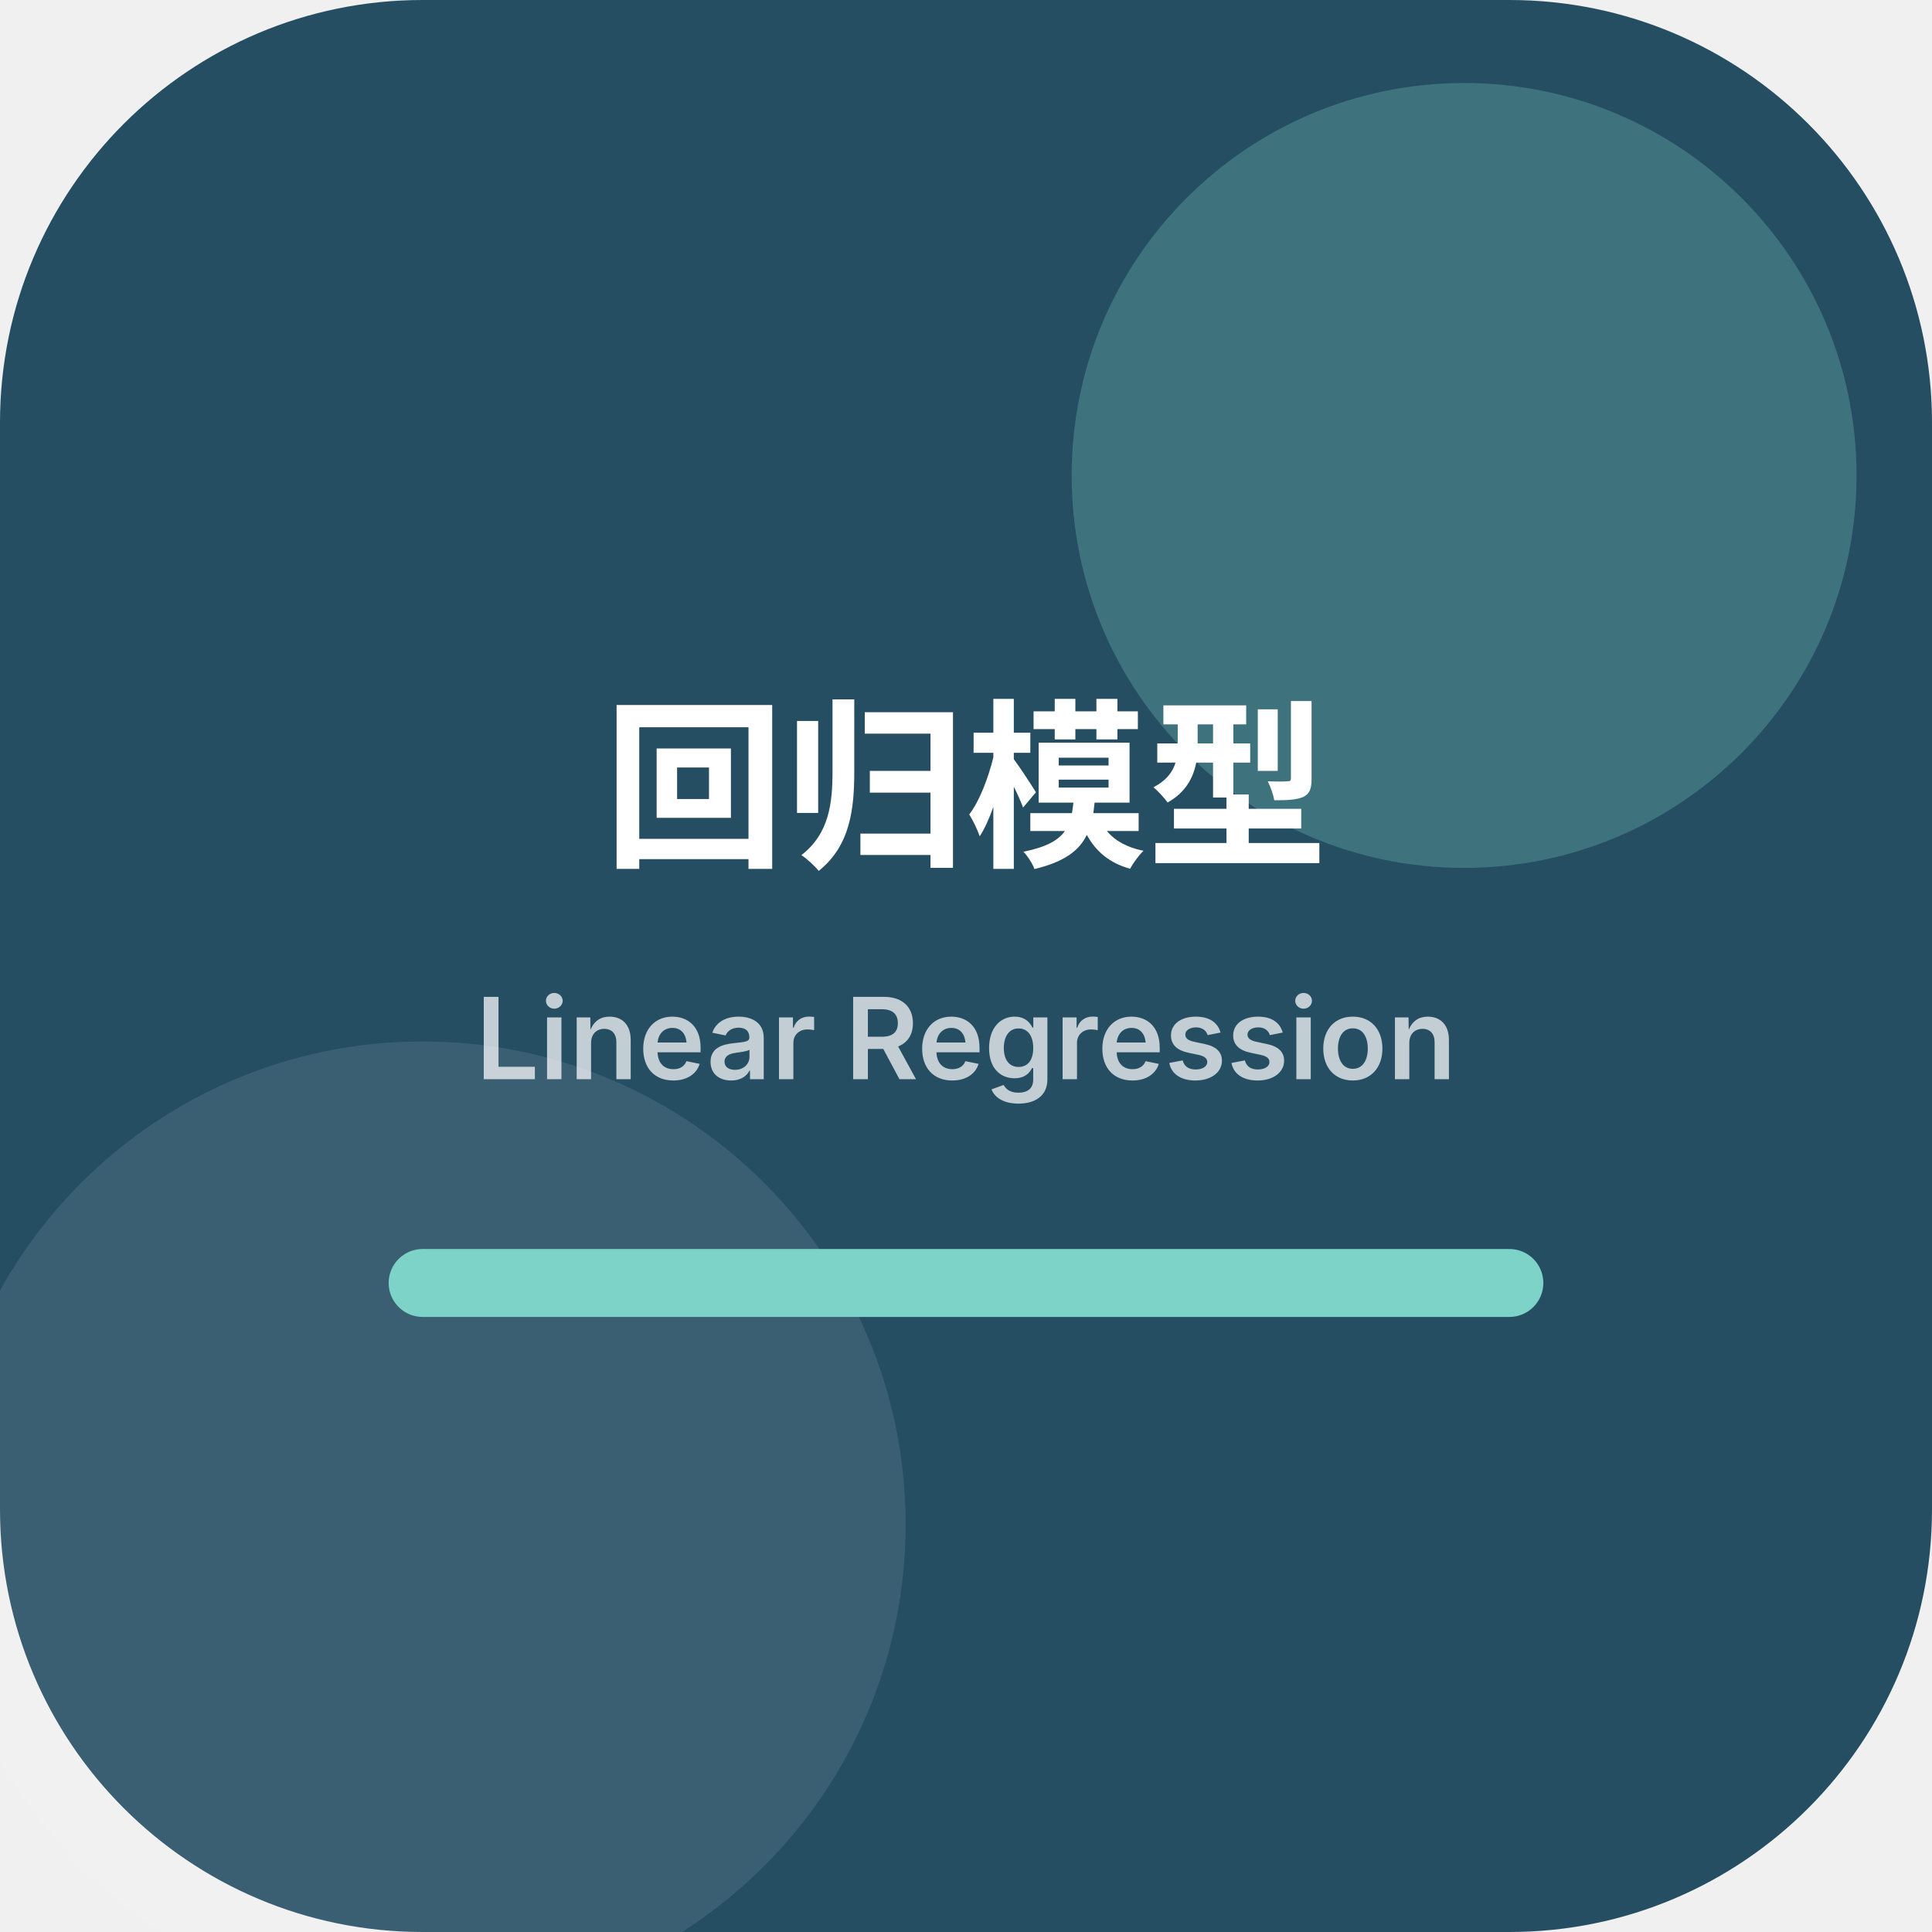
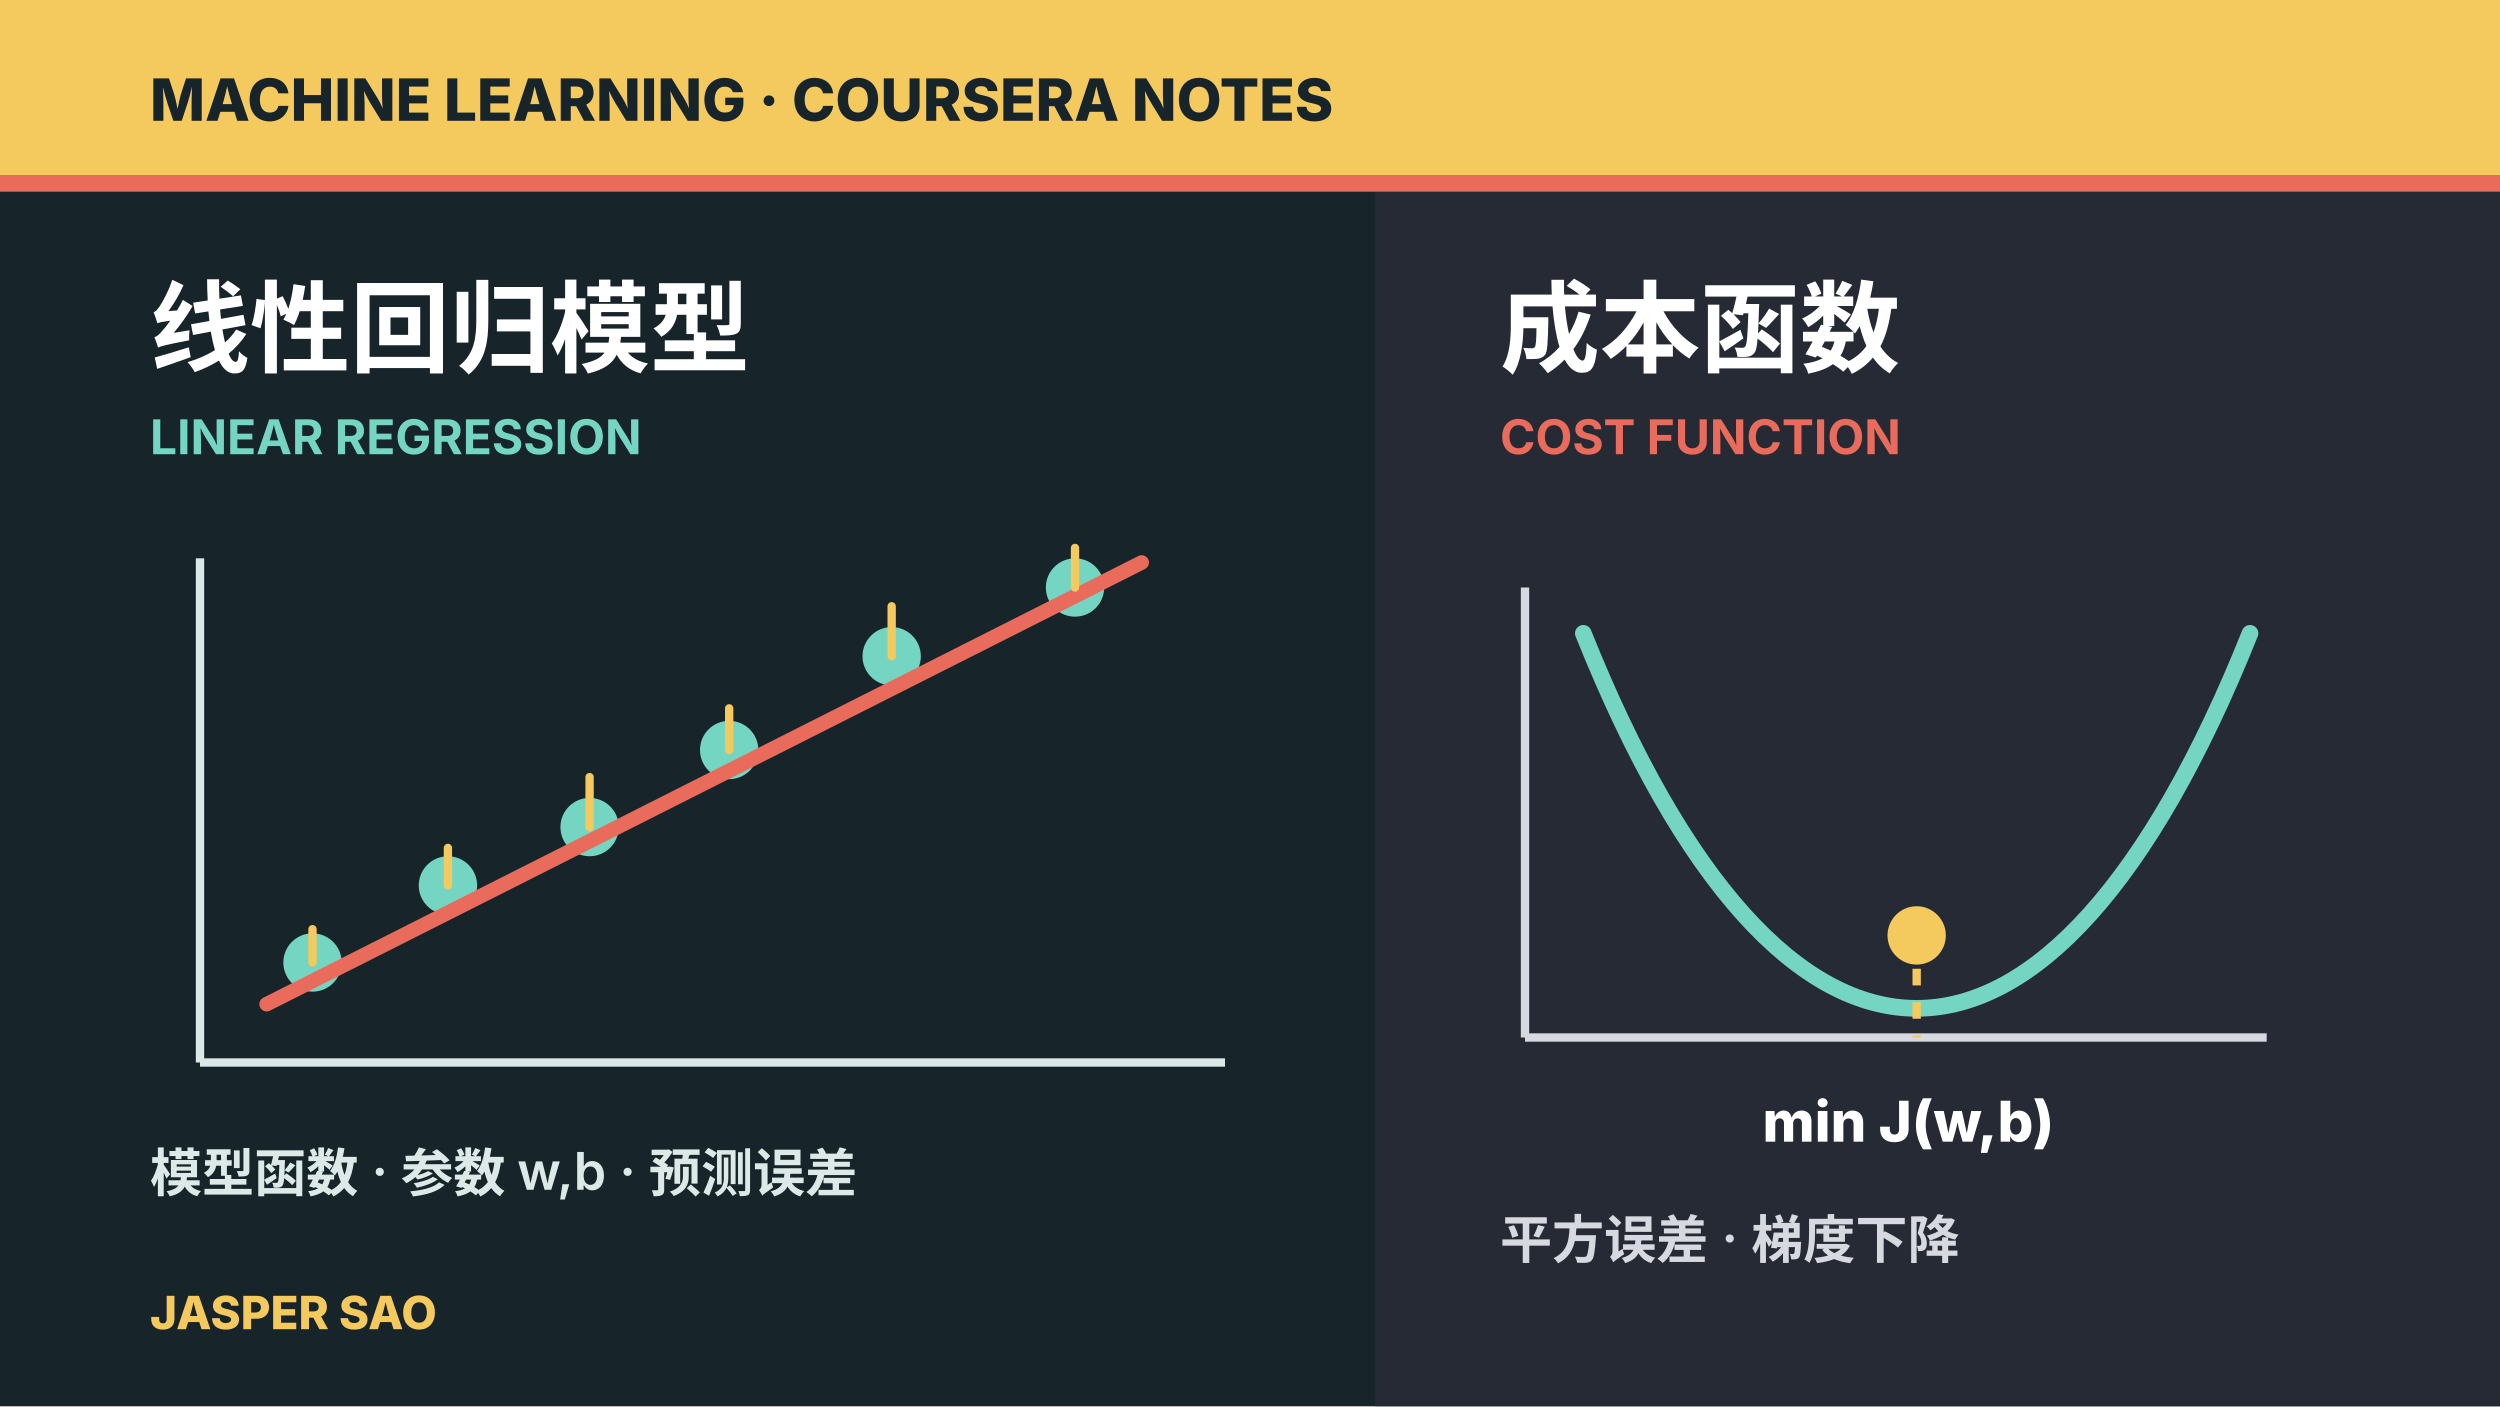
- <svg xmlns="http://www.w3.org/2000/svg" width="512" height="512" viewBox="0 0 512 512">
-   <rect width="512" height="512" rx="112" fill="#254E63" />
-   <circle cx="388" cy="126" r="104" fill="#7DD3C7" opacity="0.28" />
-   <circle cx="112" cy="404" r="128" fill="#ffffff" opacity="0.10" />
-   <path d="M112 340h288" stroke="#7DD3C7" stroke-width="18" stroke-linecap="round" />
-   <text x="256" y="226" text-anchor="middle" fill="#fff" font-family="Inter, PingFang SC, Microsoft YaHei, sans-serif" font-size="48" font-weight="700">回归模型</text>
-   <text x="256" y="286" text-anchor="middle" fill="#fff" opacity="0.72" font-family="Inter, PingFang SC, Microsoft YaHei, sans-serif" font-size="30" font-weight="600">Linear Regression</text>
+ <svg xmlns="http://www.w3.org/2000/svg" width="1200" height="675" viewBox="0 0 1200 675" role="img" aria-labelledby="title desc">
+   <rect width="1200" height="675" fill="#17242A" />
+   <rect x="660" y="92" width="540" height="583" fill="#262A34" />
+   <rect width="1200" height="84" fill="#F4C95D" />
+   <rect y="84" width="1200" height="8" fill="#E96B5C" />
+   <text x="72" y="58" fill="#17242A" font-family="Inter, PingFang SC, Microsoft YaHei, sans-serif" font-size="28" font-weight="800">MACHINE LEARNING · COURSERA NOTES</text>
+   <text x="72" y="175" fill="#FFFFFF" font-family="Inter, PingFang SC, Microsoft YaHei, sans-serif" font-size="48" font-weight="800">线性回归模型</text>
+   <text x="72" y="218" fill="#75D5C3" font-family="Inter, PingFang SC, Microsoft YaHei, sans-serif" font-size="23" font-weight="700">LINEAR REGRESSION</text>
+   <line x1="96" y1="510" x2="588" y2="510" stroke="#DCE9E7" stroke-width="4" />
+   <line x1="96" y1="510" x2="96" y2="268" stroke="#DCE9E7" stroke-width="4" />
+   <circle cx="150" cy="462" r="14" fill="#75D5C3" />
+   <circle cx="215" cy="425" r="14" fill="#75D5C3" />
+   <circle cx="283" cy="397" r="14" fill="#75D5C3" />
+   <circle cx="350" cy="360" r="14" fill="#75D5C3" />
+   <circle cx="428" cy="315" r="14" fill="#75D5C3" />
+   <circle cx="516" cy="282" r="14" fill="#75D5C3" />
+   <path d="M128 482L548 270" fill="none" stroke="#E96B5C" stroke-width="7" stroke-linecap="round" />
+   <path d="M150 462v-16M215 425v-18M283 397v-24M350 360v-20M428 315v-24M516 282v-19" stroke="#F4C95D" stroke-width="4" stroke-linecap="round" />
+   <text x="72" y="572" fill="#DCE9E7" font-family="Inter, PingFang SC, Microsoft YaHei, sans-serif" font-size="25" font-weight="600">模型函数 · 参数 w,b · 预测误差</text>
+   <text x="720" y="175" fill="#FFFFFF" font-family="Inter, PingFang SC, Microsoft YaHei, sans-serif" font-size="48" font-weight="800">成本函数</text>
+   <text x="720" y="218" fill="#E96B5C" font-family="Inter, PingFang SC, Microsoft YaHei, sans-serif" font-size="23" font-weight="700">COST FUNCTION</text>
+   <line x1="732" y1="498" x2="1088" y2="498" stroke="#D7D9E0" stroke-width="4" />
+   <line x1="732" y1="498" x2="732" y2="282" stroke="#D7D9E0" stroke-width="4" />
+   <path d="M760 304c96 240 224 240 320 0" fill="none" stroke="#75D5C3" stroke-width="8" stroke-linecap="round" />
+   <circle cx="920" cy="449" r="14" fill="#F4C95D" />
+   <path d="M920 449v49" stroke="#F4C95D" stroke-width="4" stroke-dasharray="8 8" />
+   <text x="846" y="548" fill="#FFFFFF" font-family="Inter, PingFang SC, Microsoft YaHei, sans-serif" font-size="27" font-weight="800">min J(w,b)</text>
+   <text x="720" y="604" fill="#D7D9E0" font-family="Inter, PingFang SC, Microsoft YaHei, sans-serif" font-size="25" font-weight="600">平方误差 · 梯度下降</text>
+   <text x="72" y="638" fill="#F4C95D" font-family="Inter, PingFang SC, Microsoft YaHei, sans-serif" font-size="22" font-weight="800">JASPER SAO</text>
</svg>
